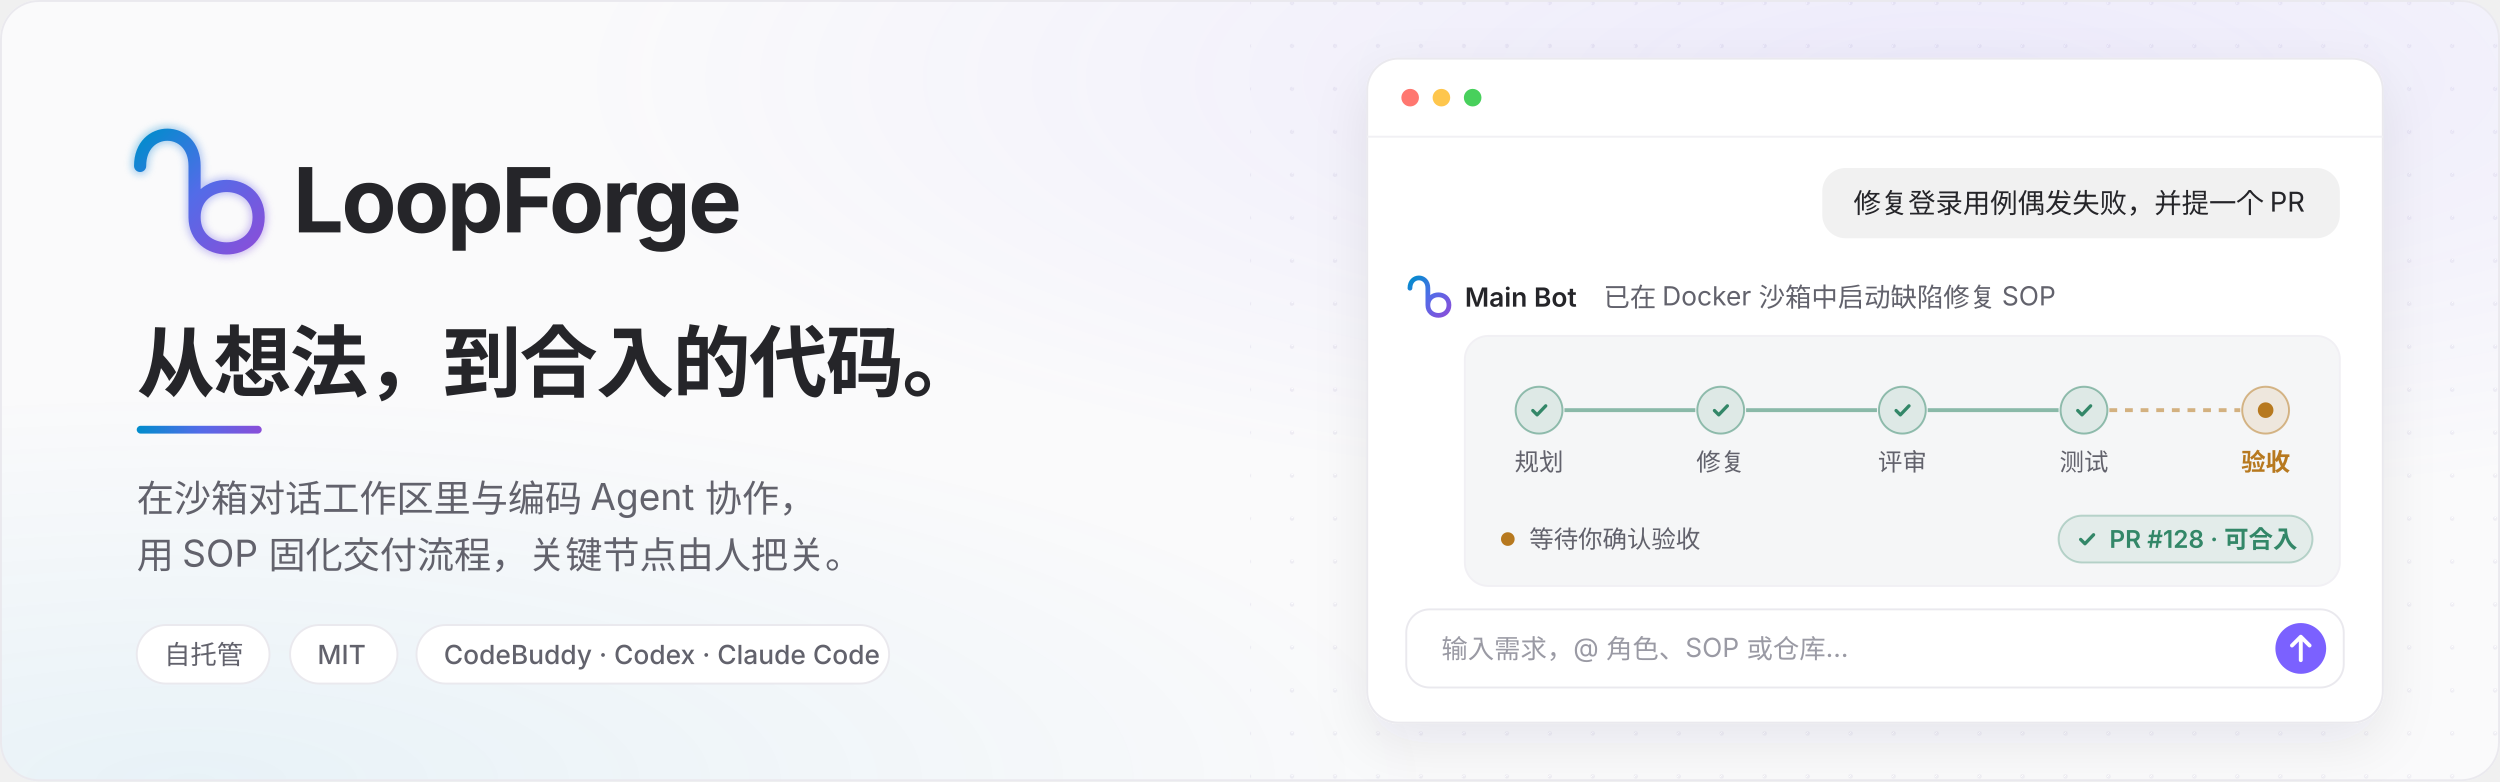
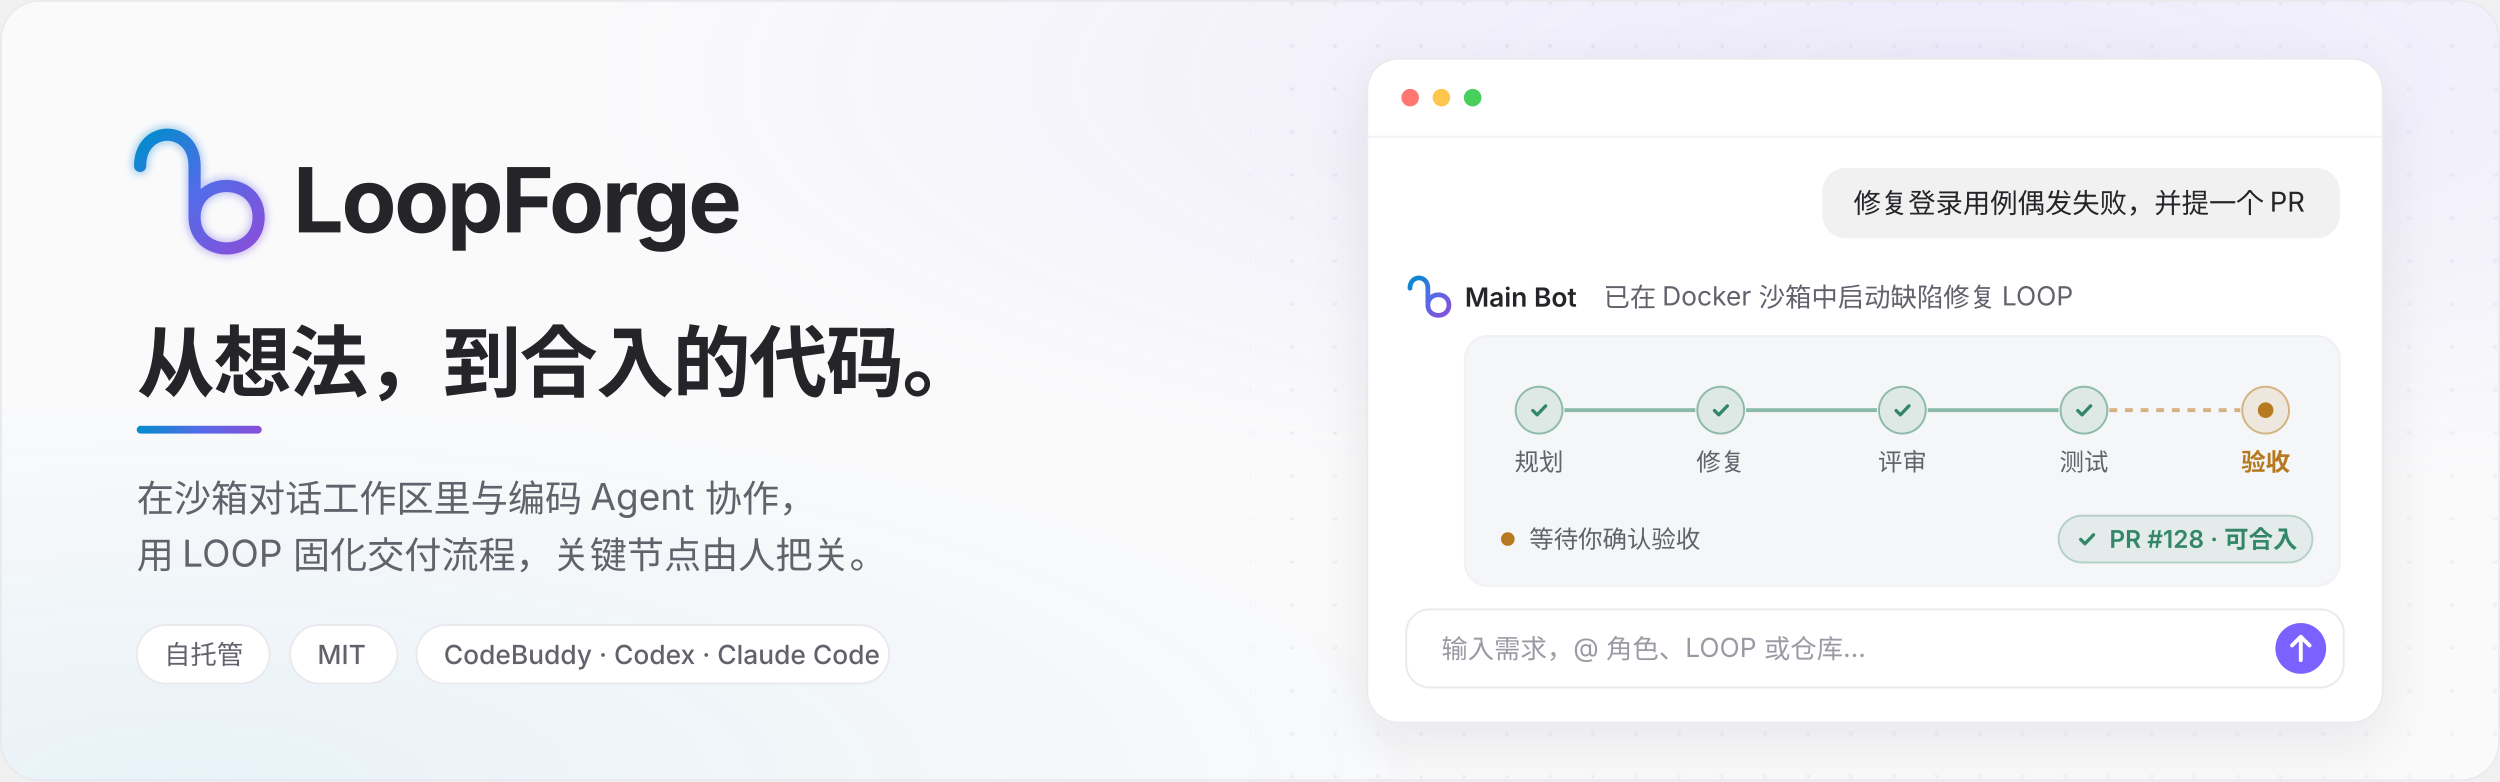
<svg xmlns="http://www.w3.org/2000/svg" width="1280" height="400" viewBox="0 0 1280 400" role="img" aria-labelledby="title">
  <defs>
    <linearGradient id="mark" x1="19" y1="20" x2="93" y2="93" gradientUnits="userSpaceOnUse">
      <stop stop-color="#008dcc" />
      <stop offset=".48" stop-color="#526ce8" />
      <stop offset="1" stop-color="#8a4ed9" />
    </linearGradient>
    <linearGradient id="ink" x1="0" x2="1">
      <stop stop-color="#008dcc" />
      <stop offset=".5" stop-color="#526ce8" />
      <stop offset="1" stop-color="#8a4ed9" />
    </linearGradient>
    <radialGradient id="g1" cx="0.78" cy="0.1" r="0.55">
      <stop stop-color="#7b61ff" stop-opacity=".10" />
      <stop offset="1" stop-color="#7b61ff" stop-opacity="0" />
    </radialGradient>
    <radialGradient id="g2" cx="0.08" cy="1" r="0.5">
      <stop stop-color="#008dcc" stop-opacity=".07" />
      <stop offset="1" stop-color="#008dcc" stop-opacity="0" />
    </radialGradient>
    <pattern id="dots" width="22" height="22" patternUnits="userSpaceOnUse">
      <circle cx="1.5" cy="1.5" r="1.1" fill="#ecebf1" />
    </pattern>
    <filter id="shadow" x="-10%" y="-10%" width="120%" height="130%">
      <feDropShadow dx="0" dy="10" stdDeviation="14" flood-color="#1b1540" flood-opacity=".08" />
    </filter>
    <filter id="blur" x="-60%" y="-60%" width="220%" height="220%">
      <feGaussianBlur stdDeviation="2.4" />
    </filter>
    <clipPath id="frame">
      <rect width="1280" height="400" rx="20" />
    </clipPath>
  </defs>
  <g clip-path="url(#frame)">
    <rect width="1280" height="400" fill="#fafafb" />
    <rect x="640" width="640" height="400" fill="url(#dots)" opacity=".9" />
    <rect width="1280" height="400" fill="url(#g1)" />
    <rect width="1280" height="400" fill="url(#g2)" />
  </g>
  <rect x=".5" y=".5" width="1279" height="399" rx="19.5" fill="none" stroke="#eae9ee" />
  <g font-family="Inter, -apple-system, BlinkMacSystemFont, 'Segoe UI', 'PingFang SC', 'Noto Sans SC', 'Microsoft YaHei', sans-serif">
    <g transform="translate(66 62) scale(.82) translate(-12 -12)">
      <path d="M53 72 C53 59 63 52.5 73 52.5 C83 52.5 93 59 93 72 C93 85 83 91.5 73 91.5 C63 91.5 53 85 53 72 C53 66.667 53 61.333 53 56 C53 50.667 53 45.333 53 40 C53 27 44.5 20.5 36 20.5 C27.5 20.5 19 27 19 40" stroke="url(#mark)" stroke-width="11" stroke-linecap="round" fill="none" opacity=".35" filter="url(#blur)" />
      <path d="M53 72 C53 59 63 52.5 73 52.5 C83 52.5 93 59 93 72 C93 85 83 91.5 73 91.5 C63 91.5 53 85 53 72 C53 66.667 53 61.333 53 56 C53 50.667 53 45.333 53 40 C53 27 44.5 20.5 36 20.5 C27.5 20.5 19 27 19 40" stroke="url(#mark)" stroke-width="7.6" stroke-linecap="round" stroke-linejoin="round" fill="none" />
    </g>
    <text x="150" y="119" fill="#252529" font-size="46" font-weight="700" letter-spacing="-1.2">LoopForge</text>
    <text x="70" y="200" fill="#252529" font-size="40" font-weight="650" letter-spacing="-.8">从想法，到合入的代码。</text>
    <rect x="70" y="218" width="64" height="4" rx="2" fill="url(#ink)" />
    <text x="70" y="262" fill="#62626c" font-size="19">在沙箱对话工作区里与编码 Agent 协作，</text>
-     <text x="70" y="291" fill="#62626c" font-size="19">用 SOP 固化交付流程，关键节点由人把关。</text>
+     <text x="70" y="291" fill="#62626c" font-size="19">用 LOOP 固化交付流程，关键节点由人把关。</text>
    <rect x="70" y="320" width="68" height="30" rx="15" fill="#ffffff" stroke="#eae9ee" />
    <text x="84" y="340" fill="#62626c" font-size="13.5" font-weight="500">自托管</text>
    <rect x="148.5" y="320" width="55" height="30" rx="15" fill="#ffffff" stroke="#eae9ee" />
    <text x="162.5" y="340" fill="#62626c" font-size="13.5" font-weight="500">MIT</text>
    <rect x="213.23" y="320" width="242" height="30" rx="15" fill="#ffffff" stroke="#eae9ee" />
    <text x="227.23" y="340" fill="#62626c" font-size="13.5" font-weight="500">CodeBuddy · Codex · Claude Code</text>
    <g filter="url(#shadow)">
      <rect x="700" y="30" width="520" height="340" rx="16" fill="#ffffff" stroke="#eae9ee" />
    </g>
    <circle cx="722" cy="50" r="4.5" fill="#ff5f57" opacity=".85" />
    <circle cx="738" cy="50" r="4.5" fill="#febc2e" opacity=".85" />
    <circle cx="754" cy="50" r="4.5" fill="#28c840" opacity=".85" />
    <path d="M700 70h520" stroke="#f1f0f4" />
    <rect x="933" y="86" width="265" height="36" rx="12" fill="#f1f1f1" />
    <text x="949" y="109" fill="#252529" font-size="14">修复登录用例偶发失败，并提一个 PR</text>
    <g transform="translate(720 140) scale(.27) translate(-12 -12)">
      <path d="M53 72 C53 59 63 52.5 73 52.5 C83 52.5 93 59 93 72 C93 85 83 91.5 73 91.5 C63 91.5 53 85 53 72 C53 66.667 53 61.333 53 56 C53 50.667 53 45.333 53 40 C53 27 44.5 20.5 36 20.5 C27.5 20.5 19 27 19 40" stroke="url(#mark)" stroke-width="9" stroke-linecap="round" fill="none" />
    </g>
    <text x="750" y="157" fill="#252529" font-size="13.5" font-weight="600">Main Bot</text>
-     <text x="821" y="157" fill="#62626c" font-size="13.5">已在 Docker 沙箱中启动缺陷修复 SOP</text>
+     <text x="821" y="157" fill="#62626c" font-size="13.5">已在 Docker 沙箱中启动缺陷修复 LOOP</text>
    <rect x="750" y="172" width="448" height="128" rx="12" fill="#f5f6f7" stroke="#f1f0f4" />
    <path d="M801.0 210H868.0" stroke="#338768" stroke-opacity=".55" stroke-width="2" />
    <path d="M894.0 210H961.0" stroke="#338768" stroke-opacity=".55" stroke-width="2" />
    <path d="M987.0 210H1054.0" stroke="#338768" stroke-opacity=".55" stroke-width="2" />
    <path d="M1080.0 210H1147.0" stroke="#b7791f" stroke-opacity=".55" stroke-width="2" stroke-dasharray="4 4" />
    <circle cx="788.0" cy="210" r="12" fill="#338768" fill-opacity=".12" stroke="#338768" stroke-opacity=".5" />
    <path d="M784.8 210.2l2.2 2.2 4.4-4.6" fill="none" stroke="#338768" stroke-width="1.7" stroke-linecap="round" stroke-linejoin="round" />
    <text x="775.5" y="241" fill="#62626c" font-size="12.5" font-weight="500">规划</text>
    <circle cx="881.0" cy="210" r="12" fill="#338768" fill-opacity=".12" stroke="#338768" stroke-opacity=".5" />
    <path d="M877.8 210.2l2.2 2.2 4.4-4.6" fill="none" stroke="#338768" stroke-width="1.7" stroke-linecap="round" stroke-linejoin="round" />
    <text x="868.5" y="241" fill="#62626c" font-size="12.5" font-weight="500">修复</text>
    <circle cx="974.0" cy="210" r="12" fill="#338768" fill-opacity=".12" stroke="#338768" stroke-opacity=".5" />
    <path d="M970.8 210.2l2.2 2.2 4.4-4.6" fill="none" stroke="#338768" stroke-width="1.7" stroke-linecap="round" stroke-linejoin="round" />
    <text x="961.5" y="241" fill="#62626c" font-size="12.5" font-weight="500">评审</text>
    <circle cx="1067.0" cy="210" r="12" fill="#338768" fill-opacity=".12" stroke="#338768" stroke-opacity=".5" />
    <path d="M1063.8 210.2l2.2 2.2 4.4-4.6" fill="none" stroke="#338768" stroke-width="1.7" stroke-linecap="round" stroke-linejoin="round" />
    <text x="1054.5" y="241" fill="#62626c" font-size="12.5" font-weight="500">测试</text>
    <circle cx="1160.0" cy="210" r="12" fill="#b7791f" fill-opacity=".12" stroke="#b7791f" stroke-opacity=".5" />
    <circle cx="1160.0" cy="210" r="4" fill="#b7791f" />
    <text x="1147.5" y="241" fill="#b7791f" font-size="12.5" font-weight="600">验收</text>
    <circle cx="772" cy="276" r="3.5" fill="#b7791f" />
    <text x="783" y="280.5" fill="#62626c" font-size="12.5">等待你确认验收</text>
    <rect x="1054" y="264" width="130" height="24" rx="12" fill="#338768" fill-opacity=".09" stroke="#338768" stroke-opacity=".3" />
    <path d="M1065.3 276.2l2.2 2.2 4.4-4.6" fill="none" stroke="#338768" stroke-width="1.7" stroke-linecap="round" stroke-linejoin="round" />
    <text x="1080" y="280.5" fill="#338768" font-size="12.5" font-weight="600">PR #128 · 可合入</text>
    <rect x="720" y="312" width="480" height="40" rx="12" fill="#ffffff" stroke="#eae9ee" />
-     <text x="738" y="337" fill="#9a9aa4" font-size="13.5">输入需求，@ 角色、SOP 或仓库…</text>
+     <text x="738" y="337" fill="#9a9aa4" font-size="13.5">输入需求，@ 角色、LOOP 或仓库…</text>
    <circle cx="1178" cy="332" r="13" fill="#7b61ff" />
    <path d="M1178 338v-12m-4.5 4.5 4.5-4.5 4.5 4.5" fill="none" stroke="#ffffff" stroke-width="2" stroke-linecap="round" stroke-linejoin="round" />
  </g>
</svg>
